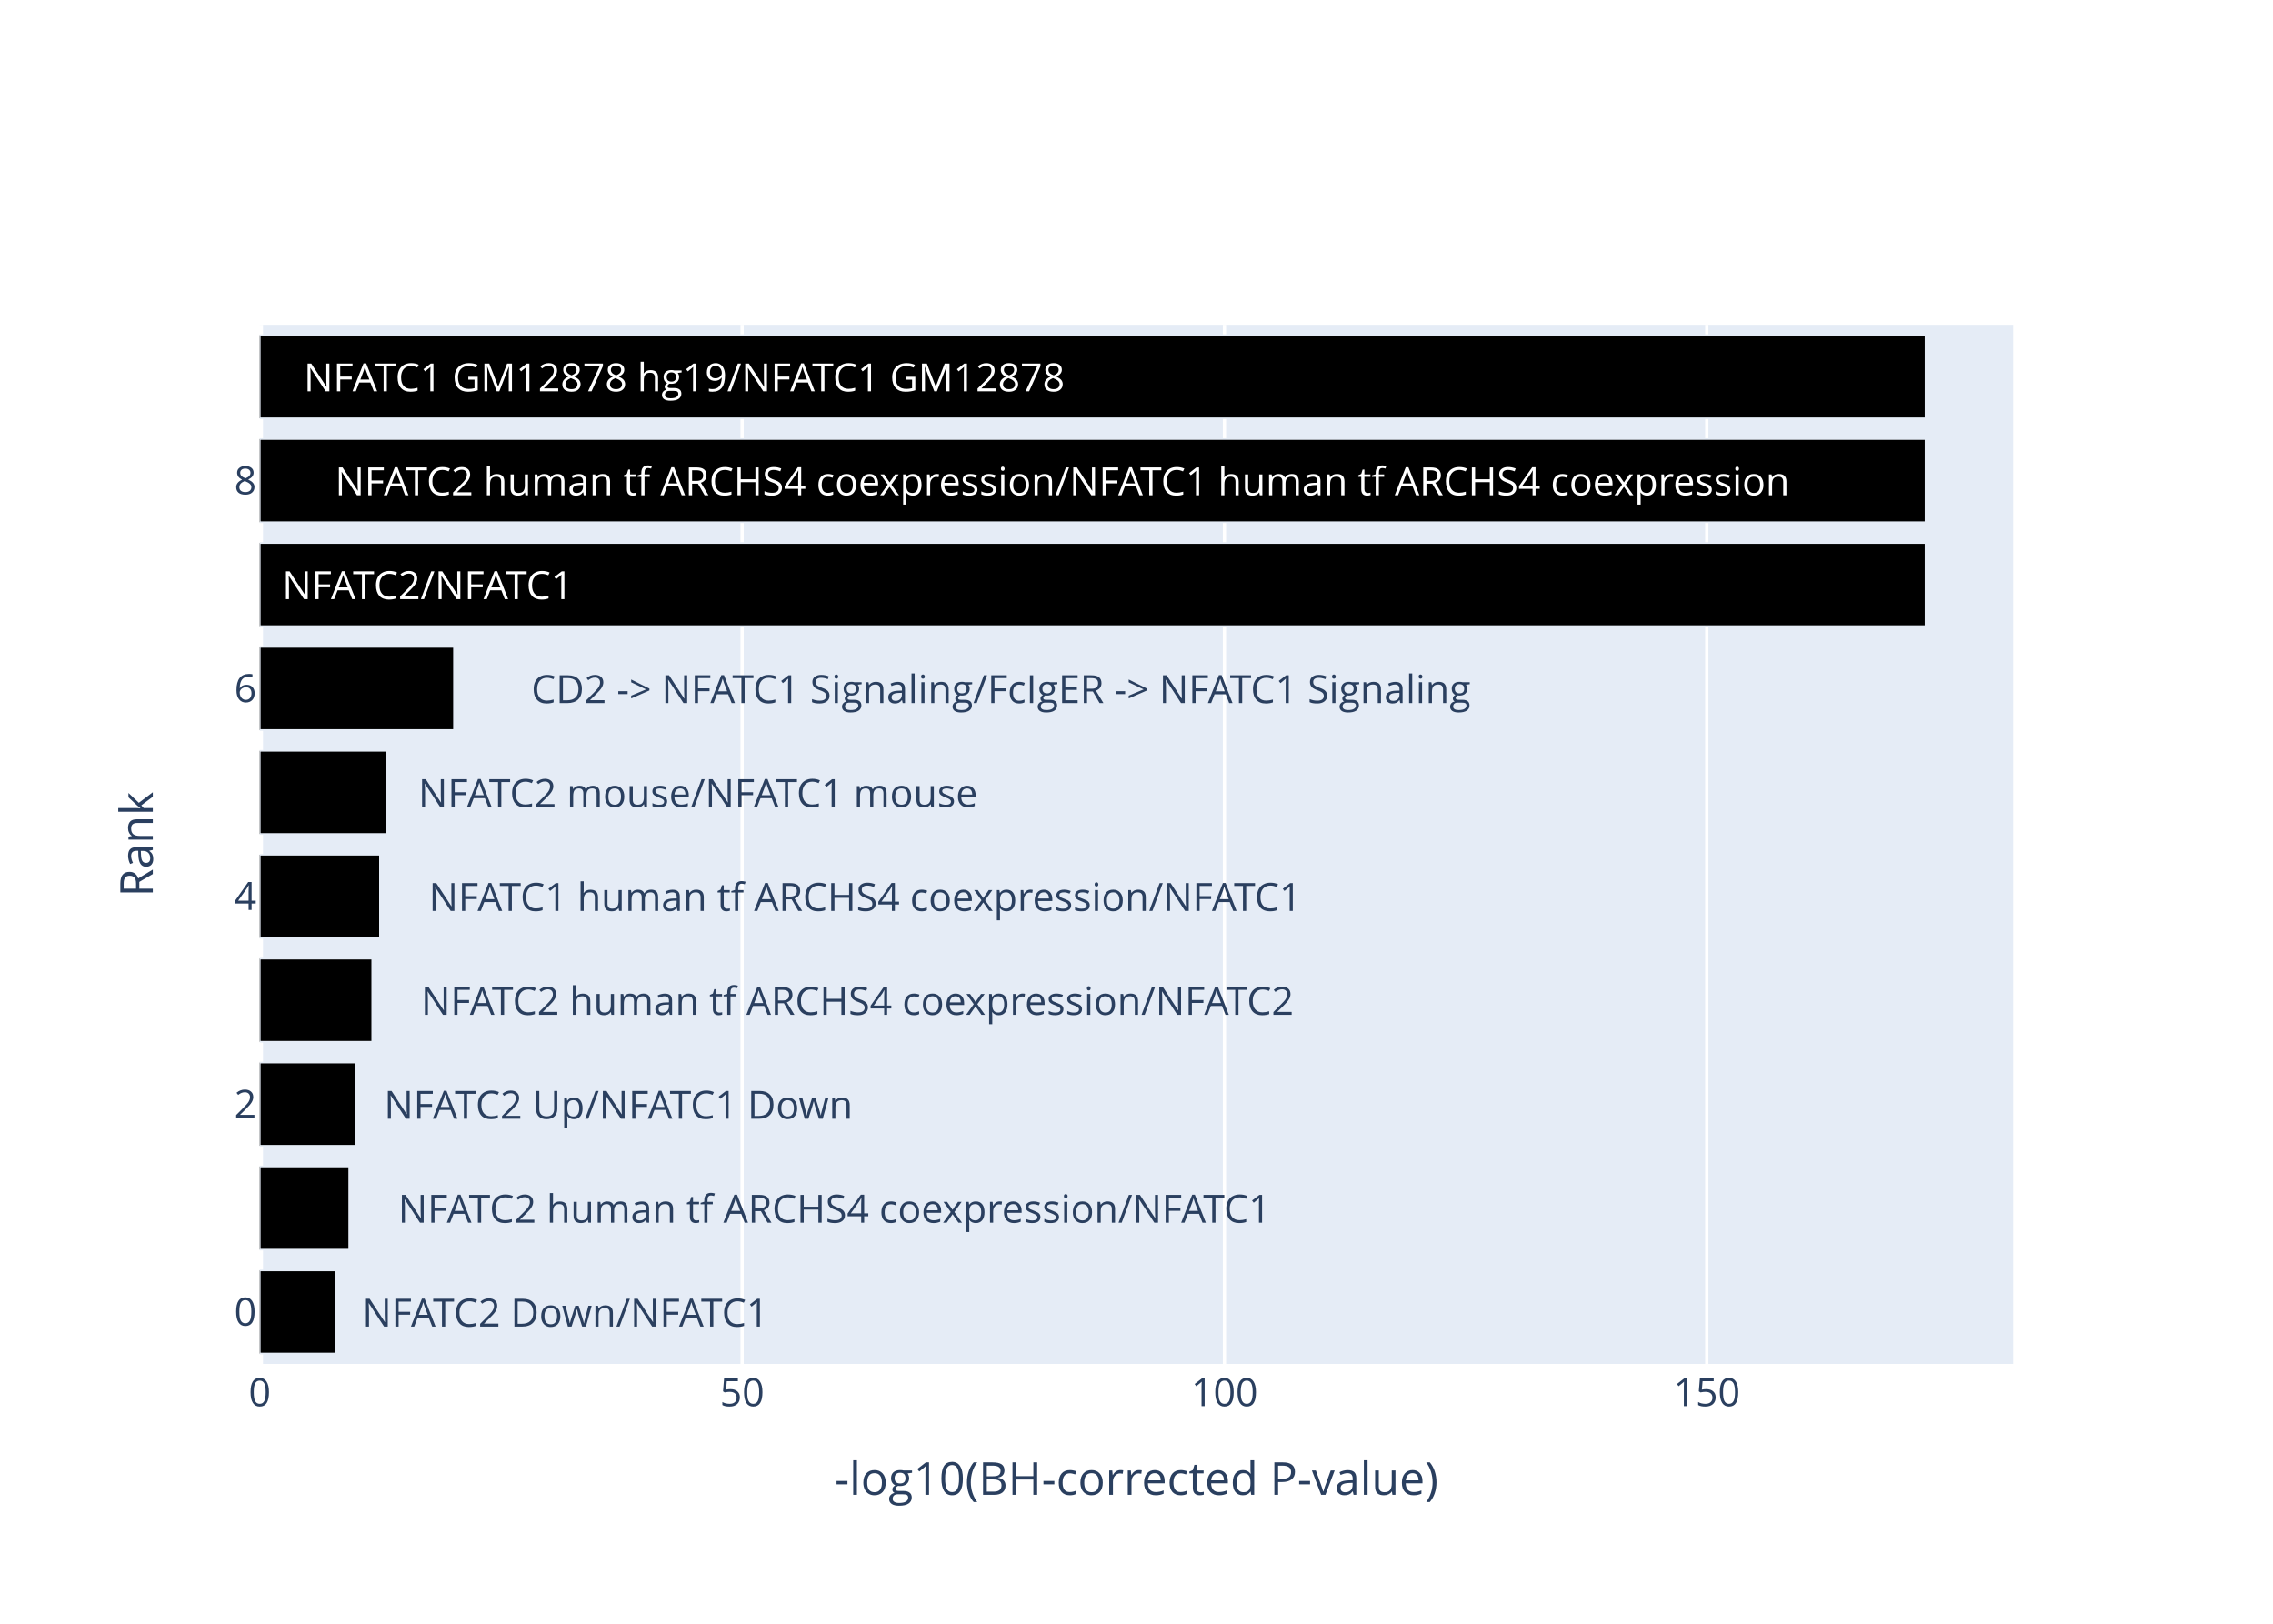
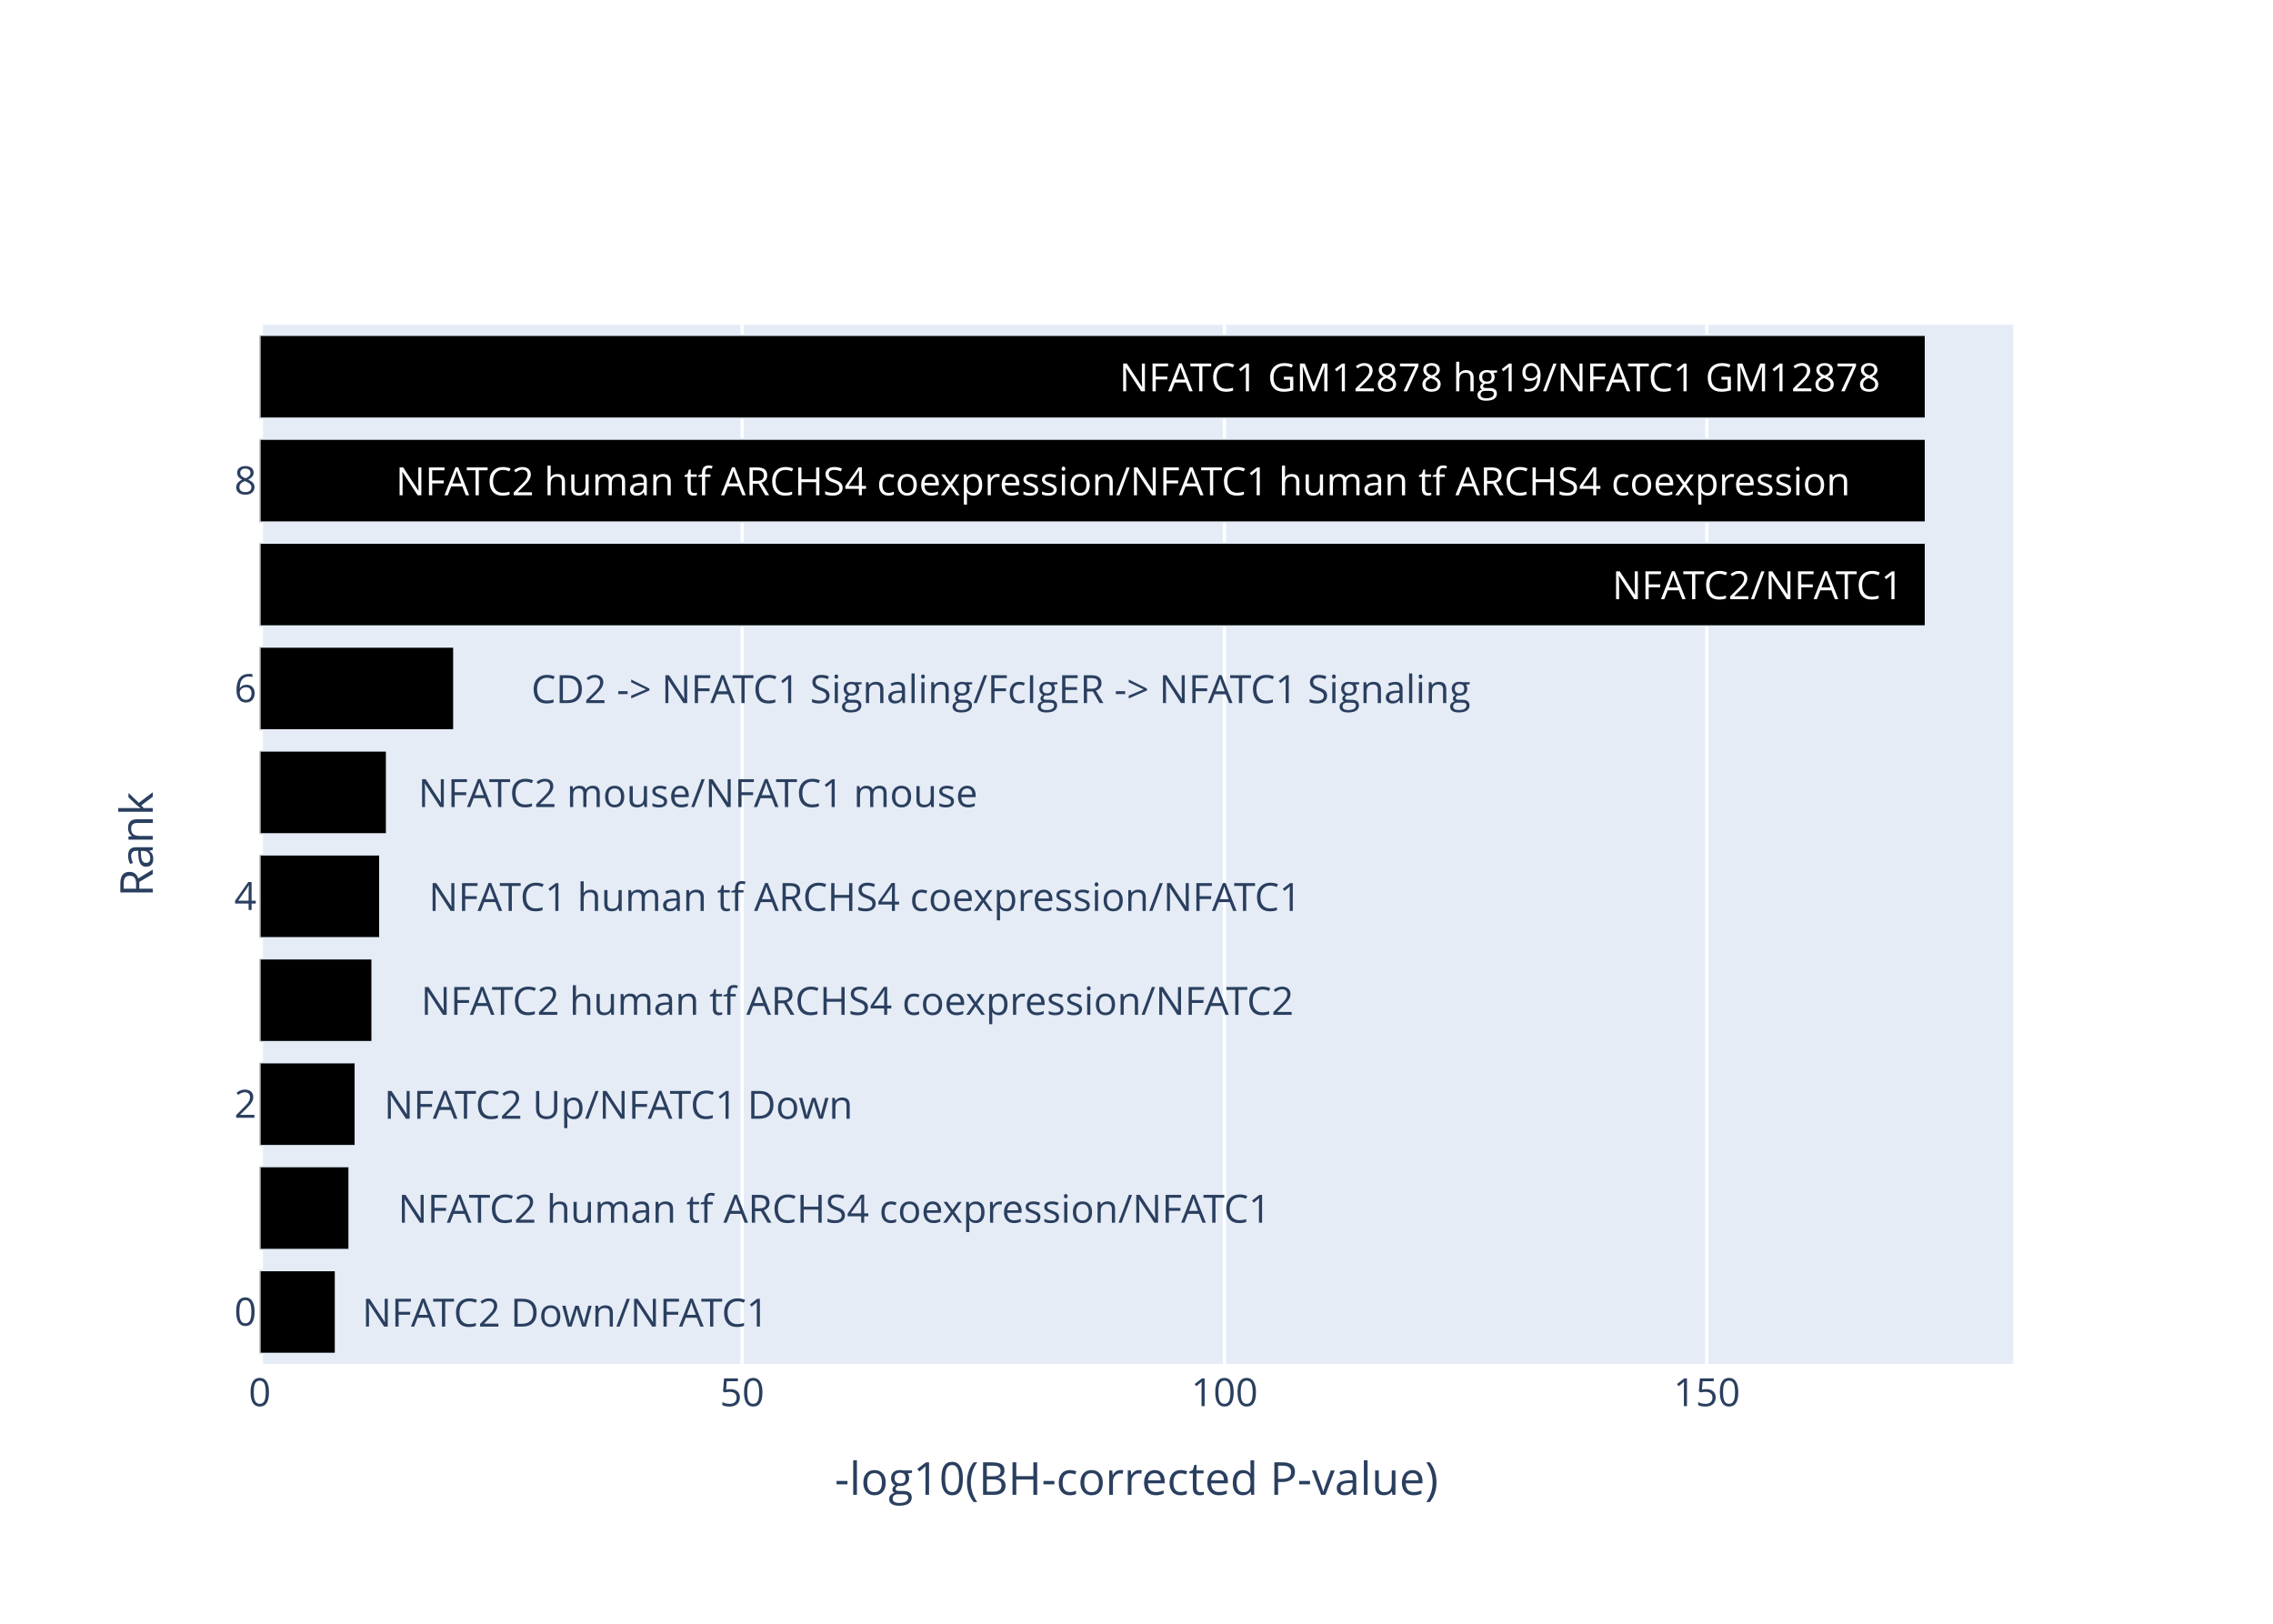
<svg xmlns="http://www.w3.org/2000/svg" class="main-svg" width="700" height="500" style="" viewBox="0 0 700 500">
  <rect x="0" y="0" width="700" height="500" style="fill: rgb(255, 255, 255); fill-opacity: 1;" />
-   <defs id="defs-a63692">
+   <defs id="defs-f21086">
    <g class="clips">
-       <clipPath id="clipa63692xyplot" class="plotclip">
+       <clipPath id="clipf21086xyplot" class="plotclip">
        <rect width="540" height="320" />
      </clipPath>
-       <clipPath class="axesclip" id="clipa63692x">
+       <clipPath class="axesclip" id="clipf21086x">
        <rect x="80" y="0" width="540" height="500" />
      </clipPath>
-       <clipPath class="axesclip" id="clipa63692y">
+       <clipPath class="axesclip" id="clipf21086y">
        <rect x="0" y="100" width="700" height="320" />
      </clipPath>
-       <clipPath class="axesclip" id="clipa63692xy">
+       <clipPath class="axesclip" id="clipf21086xy">
        <rect x="80" y="100" width="540" height="320" />
      </clipPath>
    </g>
    <g class="gradients" />
    <g class="patterns" />
  </defs>
  <g class="bglayer">
    <rect class="bg" x="80" y="100" width="540" height="320" style="fill: rgb(229, 236, 246); fill-opacity: 1; stroke-width: 0;" />
  </g>
  <g class="layer-below">
    <g class="imagelayer" />
    <g class="shapelayer" />
  </g>
  <g class="cartesianlayer">
    <g class="subplot xy">
      <g class="layer-subplot">
        <g class="shapelayer" />
        <g class="imagelayer" />
      </g>
      <g class="minor-gridlayer">
        <g class="x" />
        <g class="y" />
      </g>
      <g class="gridlayer">
        <g class="x">
          <path class="xgrid crisp" transform="translate(228.54,0)" d="M0,100v320" style="stroke: rgb(255, 255, 255); stroke-opacity: 1; stroke-width: 1px;" />
          <path class="xgrid crisp" transform="translate(377.09,0)" d="M0,100v320" style="stroke: rgb(255, 255, 255); stroke-opacity: 1; stroke-width: 1px;" />
          <path class="xgrid crisp" transform="translate(525.63,0)" d="M0,100v320" style="stroke: rgb(255, 255, 255); stroke-opacity: 1; stroke-width: 1px;" />
        </g>
        <g class="y" />
      </g>
      <g class="zerolinelayer">
        <path class="xzl zl crisp" transform="translate(80,0)" d="M0,100v320" style="stroke: rgb(255, 255, 255); stroke-opacity: 1; stroke-width: 2px;" />
      </g>
      <path class="xlines-below" />
      <path class="ylines-below" />
      <g class="overlines-below" />
      <g class="xaxislayer-below" />
      <g class="yaxislayer-below" />
      <g class="overaxes-below" />
-       <g class="plot" transform="translate(80,100)" clip-path="url(#clipa63692xyplot)">
+       <g class="plot" transform="translate(80,100)" clip-path="url(#clipf21086xyplot)">
        <g class="barlayer mlayer">
          <g class="trace bars" style="opacity: 1;">
            <g class="points">
              <g class="point">
                <path d="M0,316.8V291.2H23.35V316.8Z" style="vector-effect: none; opacity: 1; stroke-width: 0.5px; fill: rgb(0, 0, 0); fill-opacity: 1; stroke: rgb(229, 236, 246); stroke-opacity: 1;" />
                <text class="bartext bartext-outside" text-anchor="middle" data-notex="1" x="0" y="0" style="font-family: 'Open Sans', verdana, arial, sans-serif; font-size: 12px; fill: rgb(42, 63, 95); fill-opacity: 1; white-space: pre;" transform="translate(94.11562,308.5)">NFATC2 Down/NFATC1</text>
              </g>
              <g class="point">
                <path d="M0,284.8V259.2H27.55V284.8Z" style="vector-effect: none; opacity: 1; stroke-width: 0.5px; fill: rgb(0, 0, 0); fill-opacity: 1; stroke: rgb(229, 236, 246); stroke-opacity: 1;" />
                <text class="bartext bartext-outside" text-anchor="middle" data-notex="1" x="0" y="0" style="font-family: 'Open Sans', verdana, arial, sans-serif; font-size: 12px; fill: rgb(42, 63, 95); fill-opacity: 1; white-space: pre;" transform="translate(176.9719,276.5)">NFATC2 human tf ARCHS4 coexpression/NFATC1</text>
              </g>
              <g class="point">
                <path d="M0,252.8V227.2H29.46V252.8Z" style="vector-effect: none; opacity: 1; stroke-width: 0.5px; fill: rgb(0, 0, 0); fill-opacity: 1; stroke: rgb(229, 236, 246); stroke-opacity: 1;" />
                <text class="bartext bartext-outside" text-anchor="middle" data-notex="1" x="0" y="0" style="font-family: 'Open Sans', verdana, arial, sans-serif; font-size: 12px; fill: rgb(42, 63, 95); fill-opacity: 1; white-space: pre;" transform="translate(110.46,244.5)">NFATC2 Up/NFATC1 Down</text>
              </g>
              <g class="point">
                <path d="M0,220.8V195.2H34.63V220.8Z" style="vector-effect: none; opacity: 1; stroke-width: 0.5px; fill: rgb(0, 0, 0); fill-opacity: 1; stroke: rgb(229, 236, 246); stroke-opacity: 1;" />
                <text class="bartext bartext-outside" text-anchor="middle" data-notex="1" x="0" y="0" style="font-family: 'Open Sans', verdana, arial, sans-serif; font-size: 12px; fill: rgb(42, 63, 95); fill-opacity: 1; white-space: pre;" transform="translate(184.0519,212.5)">NFATC2 human tf ARCHS4 coexpression/NFATC2</text>
              </g>
              <g class="point">
                <path d="M0,188.8V163.2H37.01V188.8Z" style="vector-effect: none; opacity: 1; stroke-width: 0.5px; fill: rgb(0, 0, 0); fill-opacity: 1; stroke: rgb(229, 236, 246); stroke-opacity: 1;" />
                <text class="bartext bartext-outside" text-anchor="middle" data-notex="1" x="0" y="0" style="font-family: 'Open Sans', verdana, arial, sans-serif; font-size: 12px; fill: rgb(42, 63, 95); fill-opacity: 1; white-space: pre;" transform="translate(186.4319,180.5)">NFATC1 human tf ARCHS4 coexpression/NFATC1</text>
              </g>
              <g class="point">
                <path d="M0,156.8V131.2H39.09V156.8Z" style="vector-effect: none; opacity: 1; stroke-width: 0.5px; fill: rgb(0, 0, 0); fill-opacity: 1; stroke: rgb(229, 236, 246); stroke-opacity: 1;" />
                <text class="bartext bartext-outside" text-anchor="middle" data-notex="1" x="0" y="0" style="font-family: 'Open Sans', verdana, arial, sans-serif; font-size: 12px; fill: rgb(42, 63, 95); fill-opacity: 1; white-space: pre;" transform="translate(134.9494,148.5)">NFATC2 mouse/NFATC1 mouse</text>
              </g>
              <g class="point">
                <path d="M0,124.8V99.2H59.8V124.8Z" style="vector-effect: none; opacity: 1; stroke-width: 0.5px; fill: rgb(0, 0, 0); fill-opacity: 1; stroke: rgb(229, 236, 246); stroke-opacity: 1;" />
                <text class="bartext bartext-outside" text-anchor="middle" data-notex="1" x="0" y="0" style="font-family: 'Open Sans', verdana, arial, sans-serif; font-size: 12px; fill: rgb(42, 63, 95); fill-opacity: 1; white-space: pre;" transform="translate(228.2688,116.5)">CD2 -&gt; NFATC1 Signaling/FcIgER -&gt; NFATC1 Signaling</text>
              </g>
              <g class="point">
                <path d="M0,92.8V67.2H513V92.8Z" style="vector-effect: none; opacity: 1; stroke-width: 0.5px; fill: rgb(0, 0, 0); fill-opacity: 1; stroke: rgb(229, 236, 246); stroke-opacity: 1;" />
-                 <text class="bartext bartext-inside" text-anchor="middle" data-notex="1" x="0" y="0" style="font-family: 'Open Sans', verdana, arial, sans-serif; font-size: 12px; fill: rgb(255, 255, 255); fill-opacity: 1; white-space: pre;" transform="translate(51.6875,84.5)">NFATC2/NFATC1</text>
+                 <text class="bartext bartext-inside" text-anchor="middle" data-notex="1" x="0" y="0" style="font-family: 'Open Sans', verdana, arial, sans-serif; font-size: 12px; fill: rgb(255, 255, 255); fill-opacity: 1; white-space: pre;" transform="translate(461.3125,84.5)">NFATC2/NFATC1</text>
              </g>
              <g class="point">
                <path d="M0,60.8V35.2H513V60.8Z" style="vector-effect: none; opacity: 1; stroke-width: 0.5px; fill: rgb(0, 0, 0); fill-opacity: 1; stroke: rgb(229, 236, 246); stroke-opacity: 1;" />
-                 <text class="bartext bartext-inside" text-anchor="middle" data-notex="1" x="0" y="0" style="font-family: 'Open Sans', verdana, arial, sans-serif; font-size: 12px; fill: rgb(255, 255, 255); fill-opacity: 1; white-space: pre;" transform="translate(247.1562,52.5)">NFATC2 human tf ARCHS4 coexpression/NFATC1 human tf ARCHS4 coexpression</text>
+                 <text class="bartext bartext-inside" text-anchor="middle" data-notex="1" x="0" y="0" style="font-family: 'Open Sans', verdana, arial, sans-serif; font-size: 12px; fill: rgb(255, 255, 255); fill-opacity: 1; white-space: pre;" transform="translate(265.8438,52.5)">NFATC2 human tf ARCHS4 coexpression/NFATC1 human tf ARCHS4 coexpression</text>
              </g>
              <g class="point">
                <path d="M0,28.8V3.2H513V28.8Z" style="vector-effect: none; opacity: 1; stroke-width: 0.5px; fill: rgb(0, 0, 0); fill-opacity: 1; stroke: rgb(229, 236, 246); stroke-opacity: 1;" />
-                 <text class="bartext bartext-inside" text-anchor="middle" data-notex="1" x="0" y="0" style="font-family: 'Open Sans', verdana, arial, sans-serif; font-size: 12px; fill: rgb(255, 255, 255); fill-opacity: 1; white-space: pre;" transform="translate(130.7344,20.5)">NFATC1 GM12878 hg19/NFATC1 GM12878</text>
+                 <text class="bartext bartext-inside" text-anchor="middle" data-notex="1" x="0" y="0" style="font-family: 'Open Sans', verdana, arial, sans-serif; font-size: 12px; fill: rgb(255, 255, 255); fill-opacity: 1; white-space: pre;" transform="translate(381.8906,20.5)">NFATC1 GM12878 hg19/NFATC1 GM12878</text>
              </g>
            </g>
          </g>
        </g>
      </g>
      <g class="overplot" />
      <path class="xlines-above crisp" d="M0,0" style="fill: none;" />
      <path class="ylines-above crisp" d="M0,0" style="fill: none;" />
      <g class="overlines-above" />
      <g class="xaxislayer-above">
        <g class="xtick">
          <text text-anchor="middle" x="0" y="433" transform="translate(80,0)" style="font-family: 'Open Sans', verdana, arial, sans-serif; font-size: 12px; fill: rgb(42, 63, 95); fill-opacity: 1; white-space: pre; opacity: 1;">0</text>
        </g>
        <g class="xtick">
          <text text-anchor="middle" x="0" y="433" style="font-family: 'Open Sans', verdana, arial, sans-serif; font-size: 12px; fill: rgb(42, 63, 95); fill-opacity: 1; white-space: pre; opacity: 1;" transform="translate(228.54,0)">50</text>
        </g>
        <g class="xtick">
          <text text-anchor="middle" x="0" y="433" style="font-family: 'Open Sans', verdana, arial, sans-serif; font-size: 12px; fill: rgb(42, 63, 95); fill-opacity: 1; white-space: pre; opacity: 1;" transform="translate(377.09,0)">100</text>
        </g>
        <g class="xtick">
          <text text-anchor="middle" x="0" y="433" style="font-family: 'Open Sans', verdana, arial, sans-serif; font-size: 12px; fill: rgb(42, 63, 95); fill-opacity: 1; white-space: pre; opacity: 1;" transform="translate(525.63,0)">150</text>
        </g>
      </g>
      <g class="yaxislayer-above">
        <g class="ytick">
          <text text-anchor="end" x="79" y="4.2" transform="translate(0,404)" style="font-family: 'Open Sans', verdana, arial, sans-serif; font-size: 12px; fill: rgb(42, 63, 95); fill-opacity: 1; white-space: pre; opacity: 1;">0</text>
        </g>
        <g class="ytick">
          <text text-anchor="end" x="79" y="4.2" style="font-family: 'Open Sans', verdana, arial, sans-serif; font-size: 12px; fill: rgb(42, 63, 95); fill-opacity: 1; white-space: pre; opacity: 1;" transform="translate(0,340)">2</text>
        </g>
        <g class="ytick">
          <text text-anchor="end" x="79" y="4.2" style="font-family: 'Open Sans', verdana, arial, sans-serif; font-size: 12px; fill: rgb(42, 63, 95); fill-opacity: 1; white-space: pre; opacity: 1;" transform="translate(0,276)">4</text>
        </g>
        <g class="ytick">
          <text text-anchor="end" x="79" y="4.2" style="font-family: 'Open Sans', verdana, arial, sans-serif; font-size: 12px; fill: rgb(42, 63, 95); fill-opacity: 1; white-space: pre; opacity: 1;" transform="translate(0,212)">6</text>
        </g>
        <g class="ytick">
          <text text-anchor="end" x="79" y="4.2" style="font-family: 'Open Sans', verdana, arial, sans-serif; font-size: 12px; fill: rgb(42, 63, 95); fill-opacity: 1; white-space: pre; opacity: 1;" transform="translate(0,148)">8</text>
        </g>
      </g>
      <g class="overaxes-above" />
    </g>
  </g>
  <g class="polarlayer" />
  <g class="smithlayer" />
  <g class="ternarylayer" />
  <g class="geolayer" />
  <g class="funnelarealayer" />
  <g class="pielayer" />
  <g class="iciclelayer" />
  <g class="treemaplayer" />
  <g class="sunburstlayer" />
  <g class="glimages" />
-   <defs id="topdefs-a63692">
+   <defs id="topdefs-f21086">
    <g class="clips" />
  </defs>
  <g class="layer-above">
    <g class="imagelayer" />
    <g class="shapelayer" />
  </g>
  <g class="infolayer">
    <g class="g-gtitle" />
    <g class="g-xtitle">
      <text class="xtitle" x="350" y="460.3" text-anchor="middle" style="font-family: 'Open Sans', verdana, arial, sans-serif; font-size: 14px; fill: rgb(42, 63, 95); opacity: 1; font-weight: normal; white-space: pre;">-log10(BH-corrected P-value)</text>
    </g>
    <g class="g-ytitle">
      <text class="ytitle" transform="rotate(-90,47.05938,260)" x="47.059" y="260" text-anchor="middle" style="font-family: 'Open Sans', verdana, arial, sans-serif; font-size: 14px; fill: rgb(42, 63, 95); opacity: 1; font-weight: normal; white-space: pre;">Rank</text>
    </g>
  </g>
</svg>
